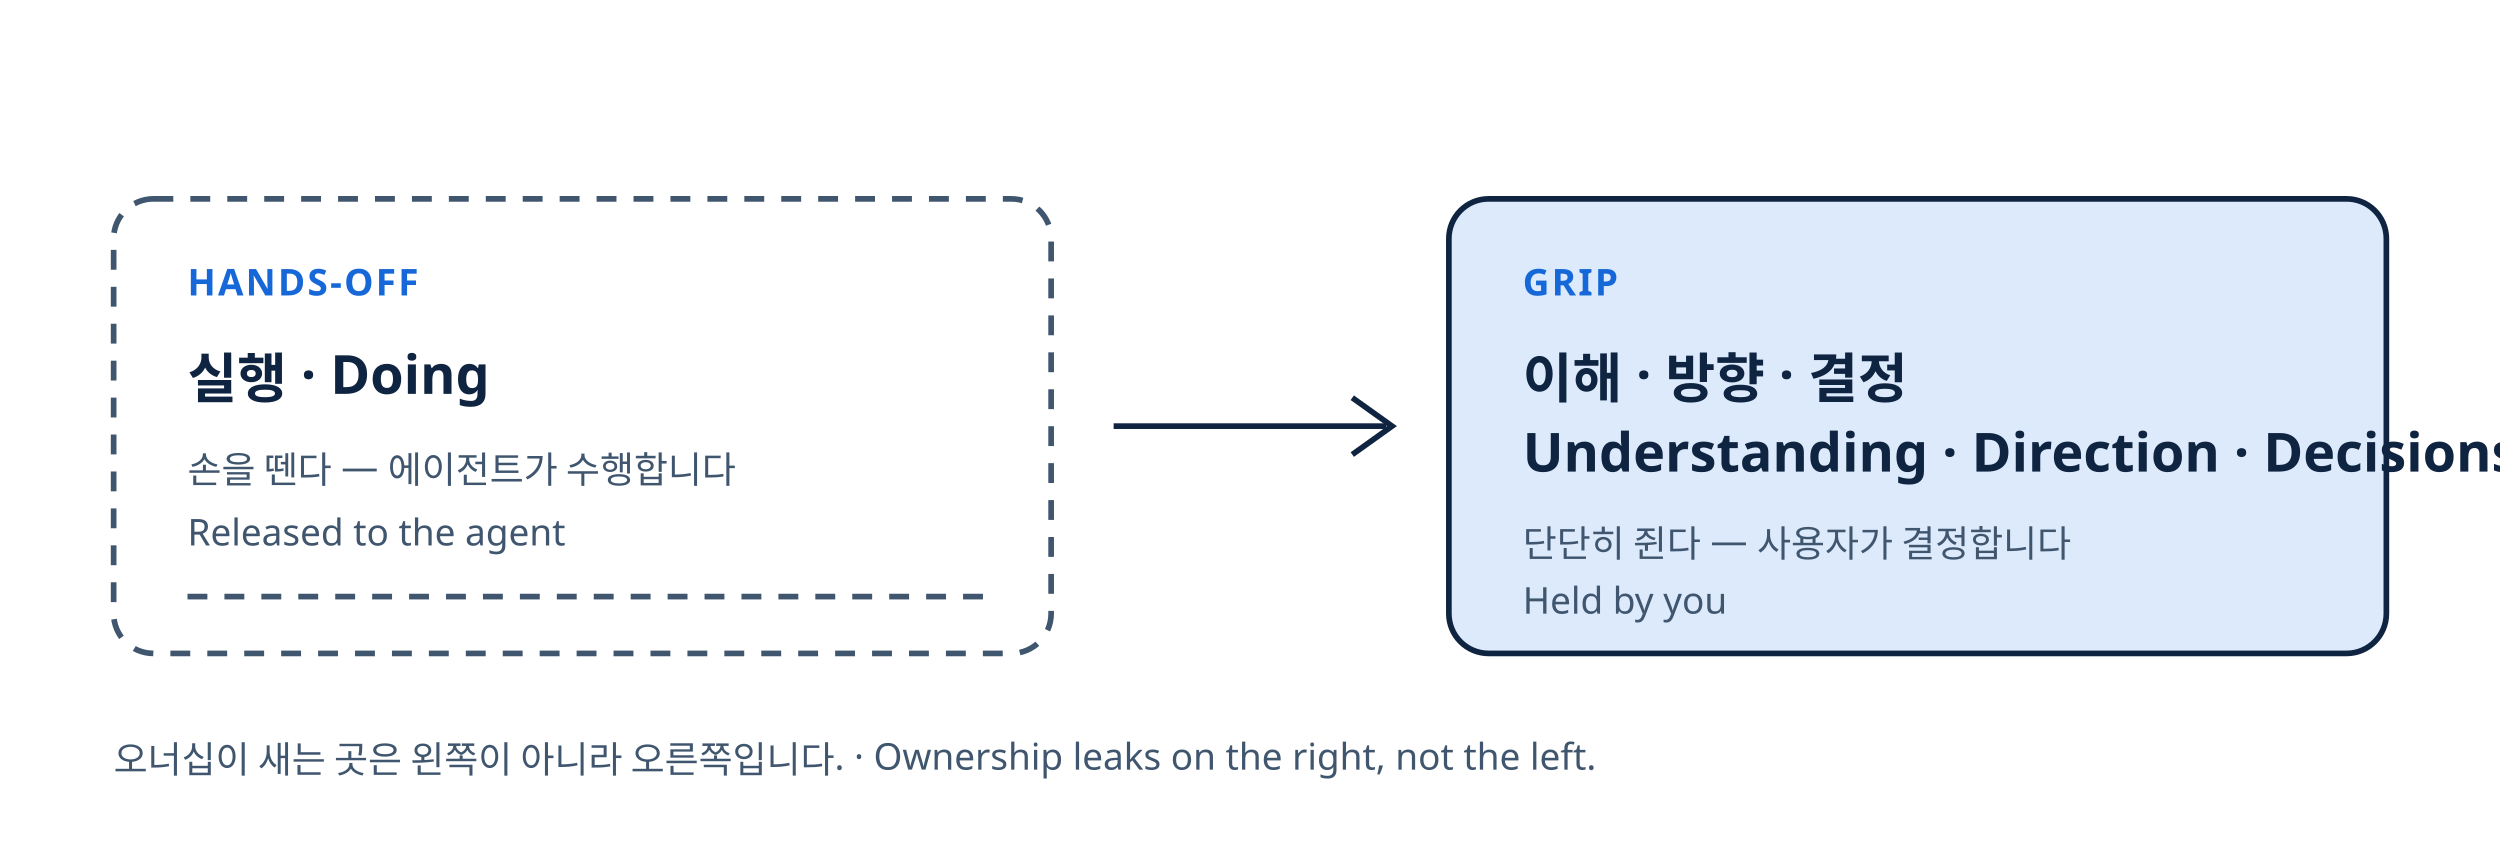
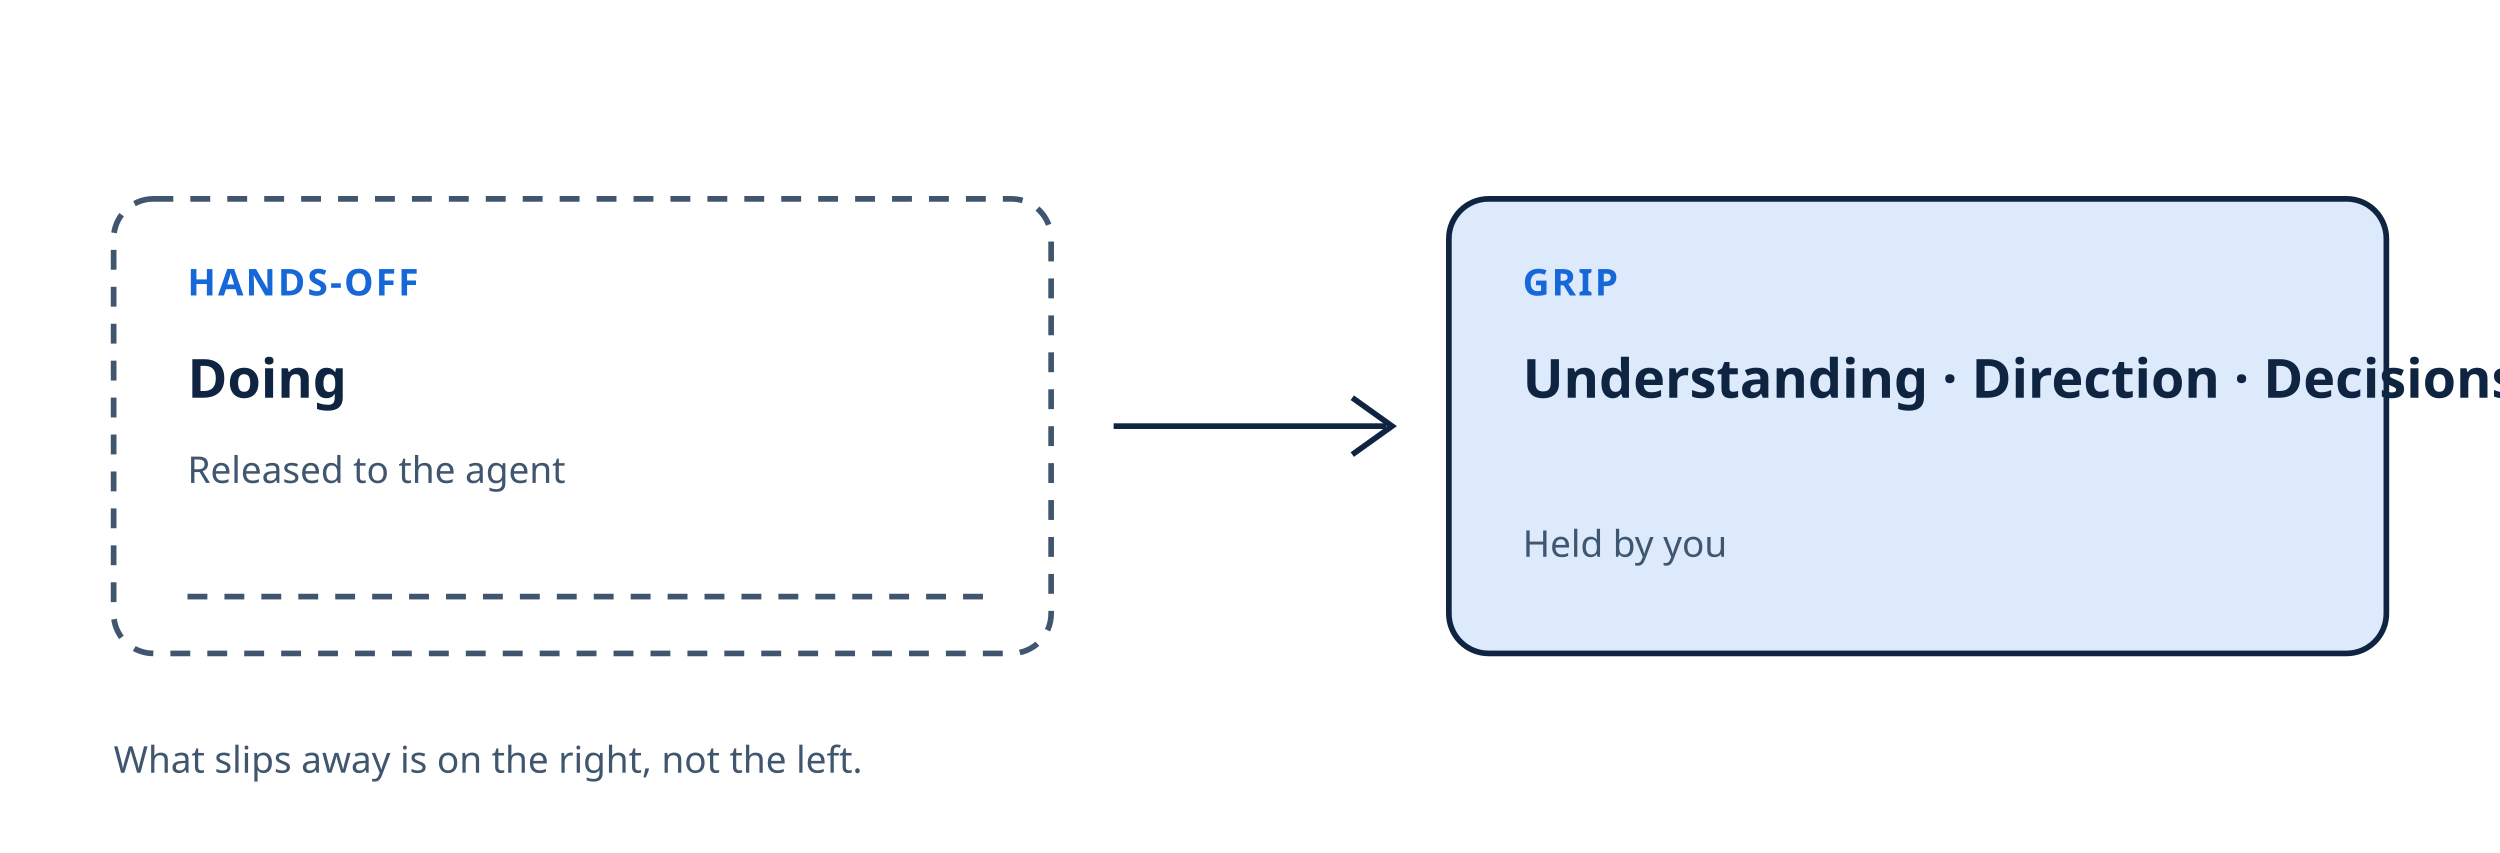
<svg xmlns="http://www.w3.org/2000/svg" viewBox="0 0 880 300" width="880" height="300" role="img" aria-label="Grip state">
  <style>
    .ln { fill: none; stroke: #0f2440; stroke-width: 2; }
    .dash { fill: none; stroke: #40566f; stroke-width: 2; stroke-dasharray: 7 6; }
    .fill { fill: #dceafc; }
    .t { font-family: "Pretendard","Noto Sans KR",system-ui,sans-serif; fill: #0f2440; }
    .h { font-size: 19px; font-weight: 700; }
    .s { font-size: 13px; fill: #40566f; }
    .k { font-size: 13px; fill: #1668d8; font-weight: 700; letter-spacing: .06em; }
  </style>
  <rect class="dash" x="40" y="70" width="330" height="160" rx="14" />
  <text class="t k" x="66" y="104">HANDS-OFF</text>
-   <text class="t h" x="66" y="140">실행 · Doing</text>
-   <text class="t s" x="66" y="170">손을 뗀다 — 에이전트가 수행합니다</text>
-   <text class="t s" x="66" y="192">Released to the agent</text>
+   <text class="t h" x="66" y="140">Doing</text>
+   <text class="t s" x="66" y="170">Released to the agent</text>
  <path class="dash" d="M66 210 h280" />
  <path class="ln" d="M392 150 h96" />
  <path class="ln" d="M476 140 l14 10 l-14 10" />
  <rect class="fill" x="510" y="70" width="330" height="160" rx="14" />
  <rect class="ln" x="510" y="70" width="330" height="160" rx="14" />
  <text class="t k" x="536" y="104">GRIP</text>
-   <text class="t h" x="536" y="140">이해 · 방향 · 결정</text>
-   <text class="t h" x="536" y="166">Understanding · Direction · Decisions</text>
-   <text class="t s" x="536" y="196">단단히 쥔다 — 사용자가 결정합니다</text>
-   <text class="t s" x="536" y="216">Held by you</text>
-   <text class="t s" x="40" y="272">오너십이 새는 곳은 왼쪽이 아니라 오른쪽입니다. · Ownership leaks on the right, not the left.</text>
+   <text class="t h" x="536" y="140">Understanding · Direction · Decisions</text>
+   <text class="t s" x="536" y="196">Held by you</text>
+   <text class="t s" x="40" y="272">What slips away is on the right, not the left.</text>
</svg>
